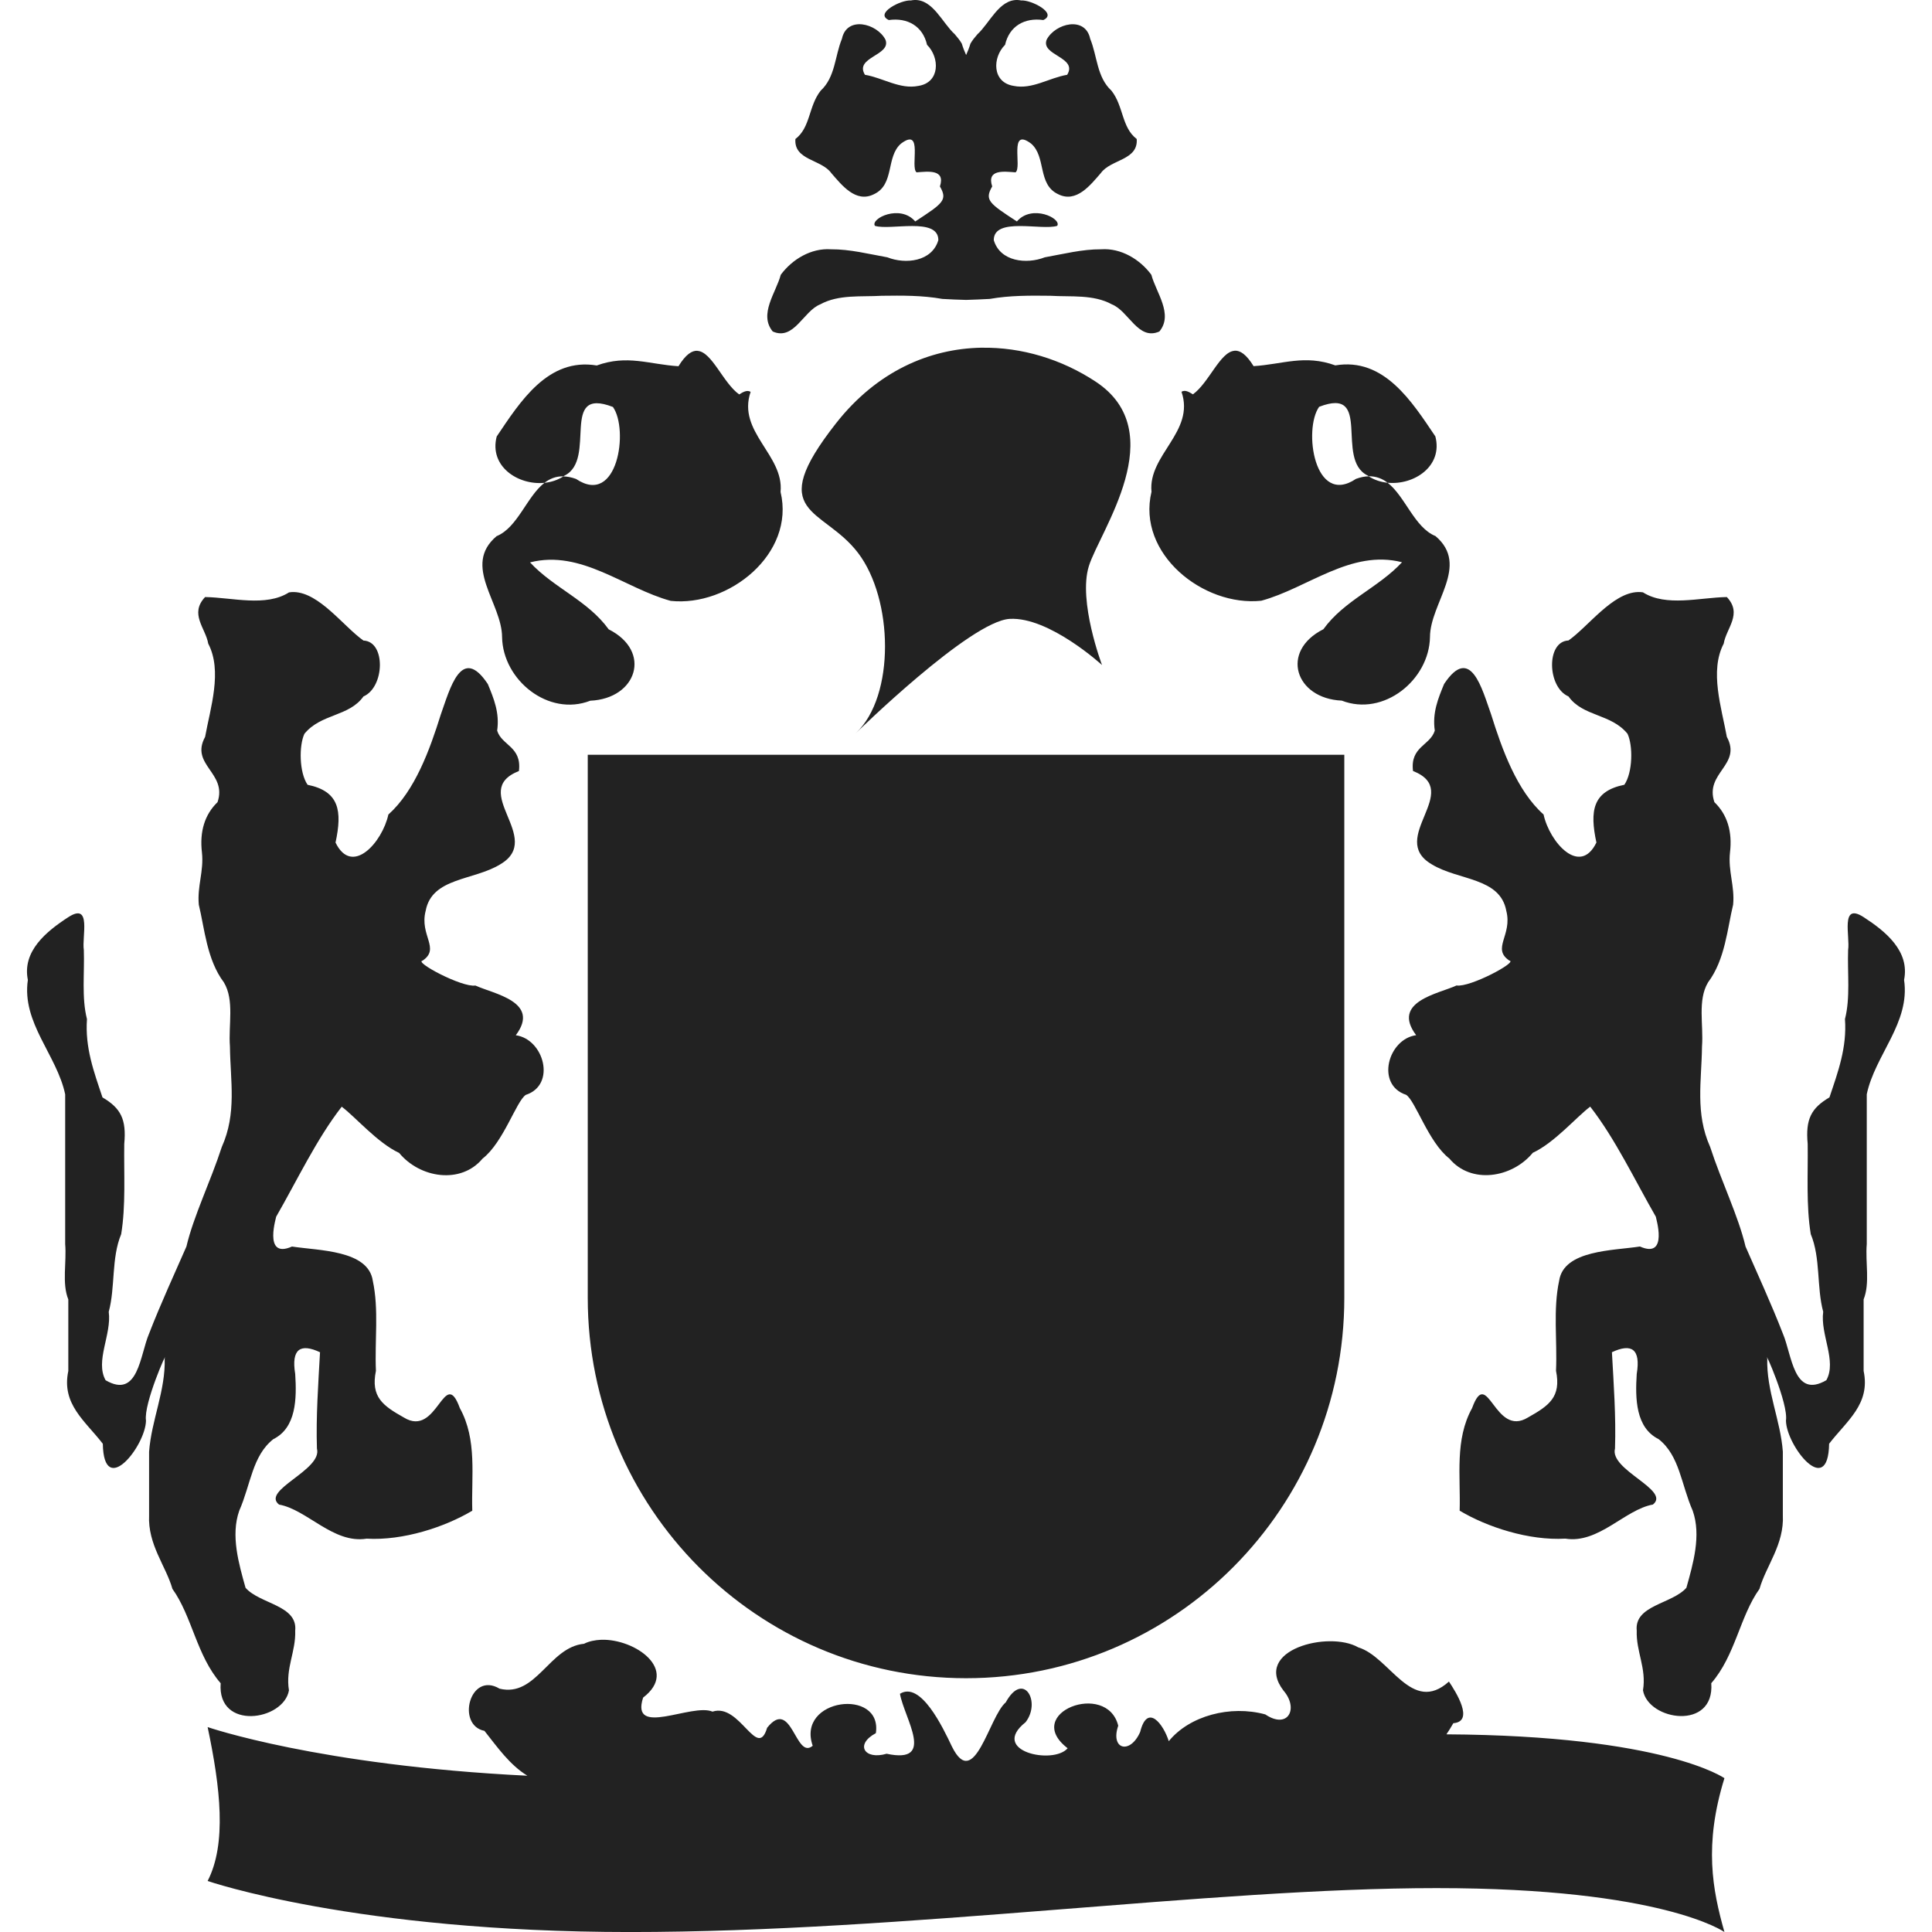
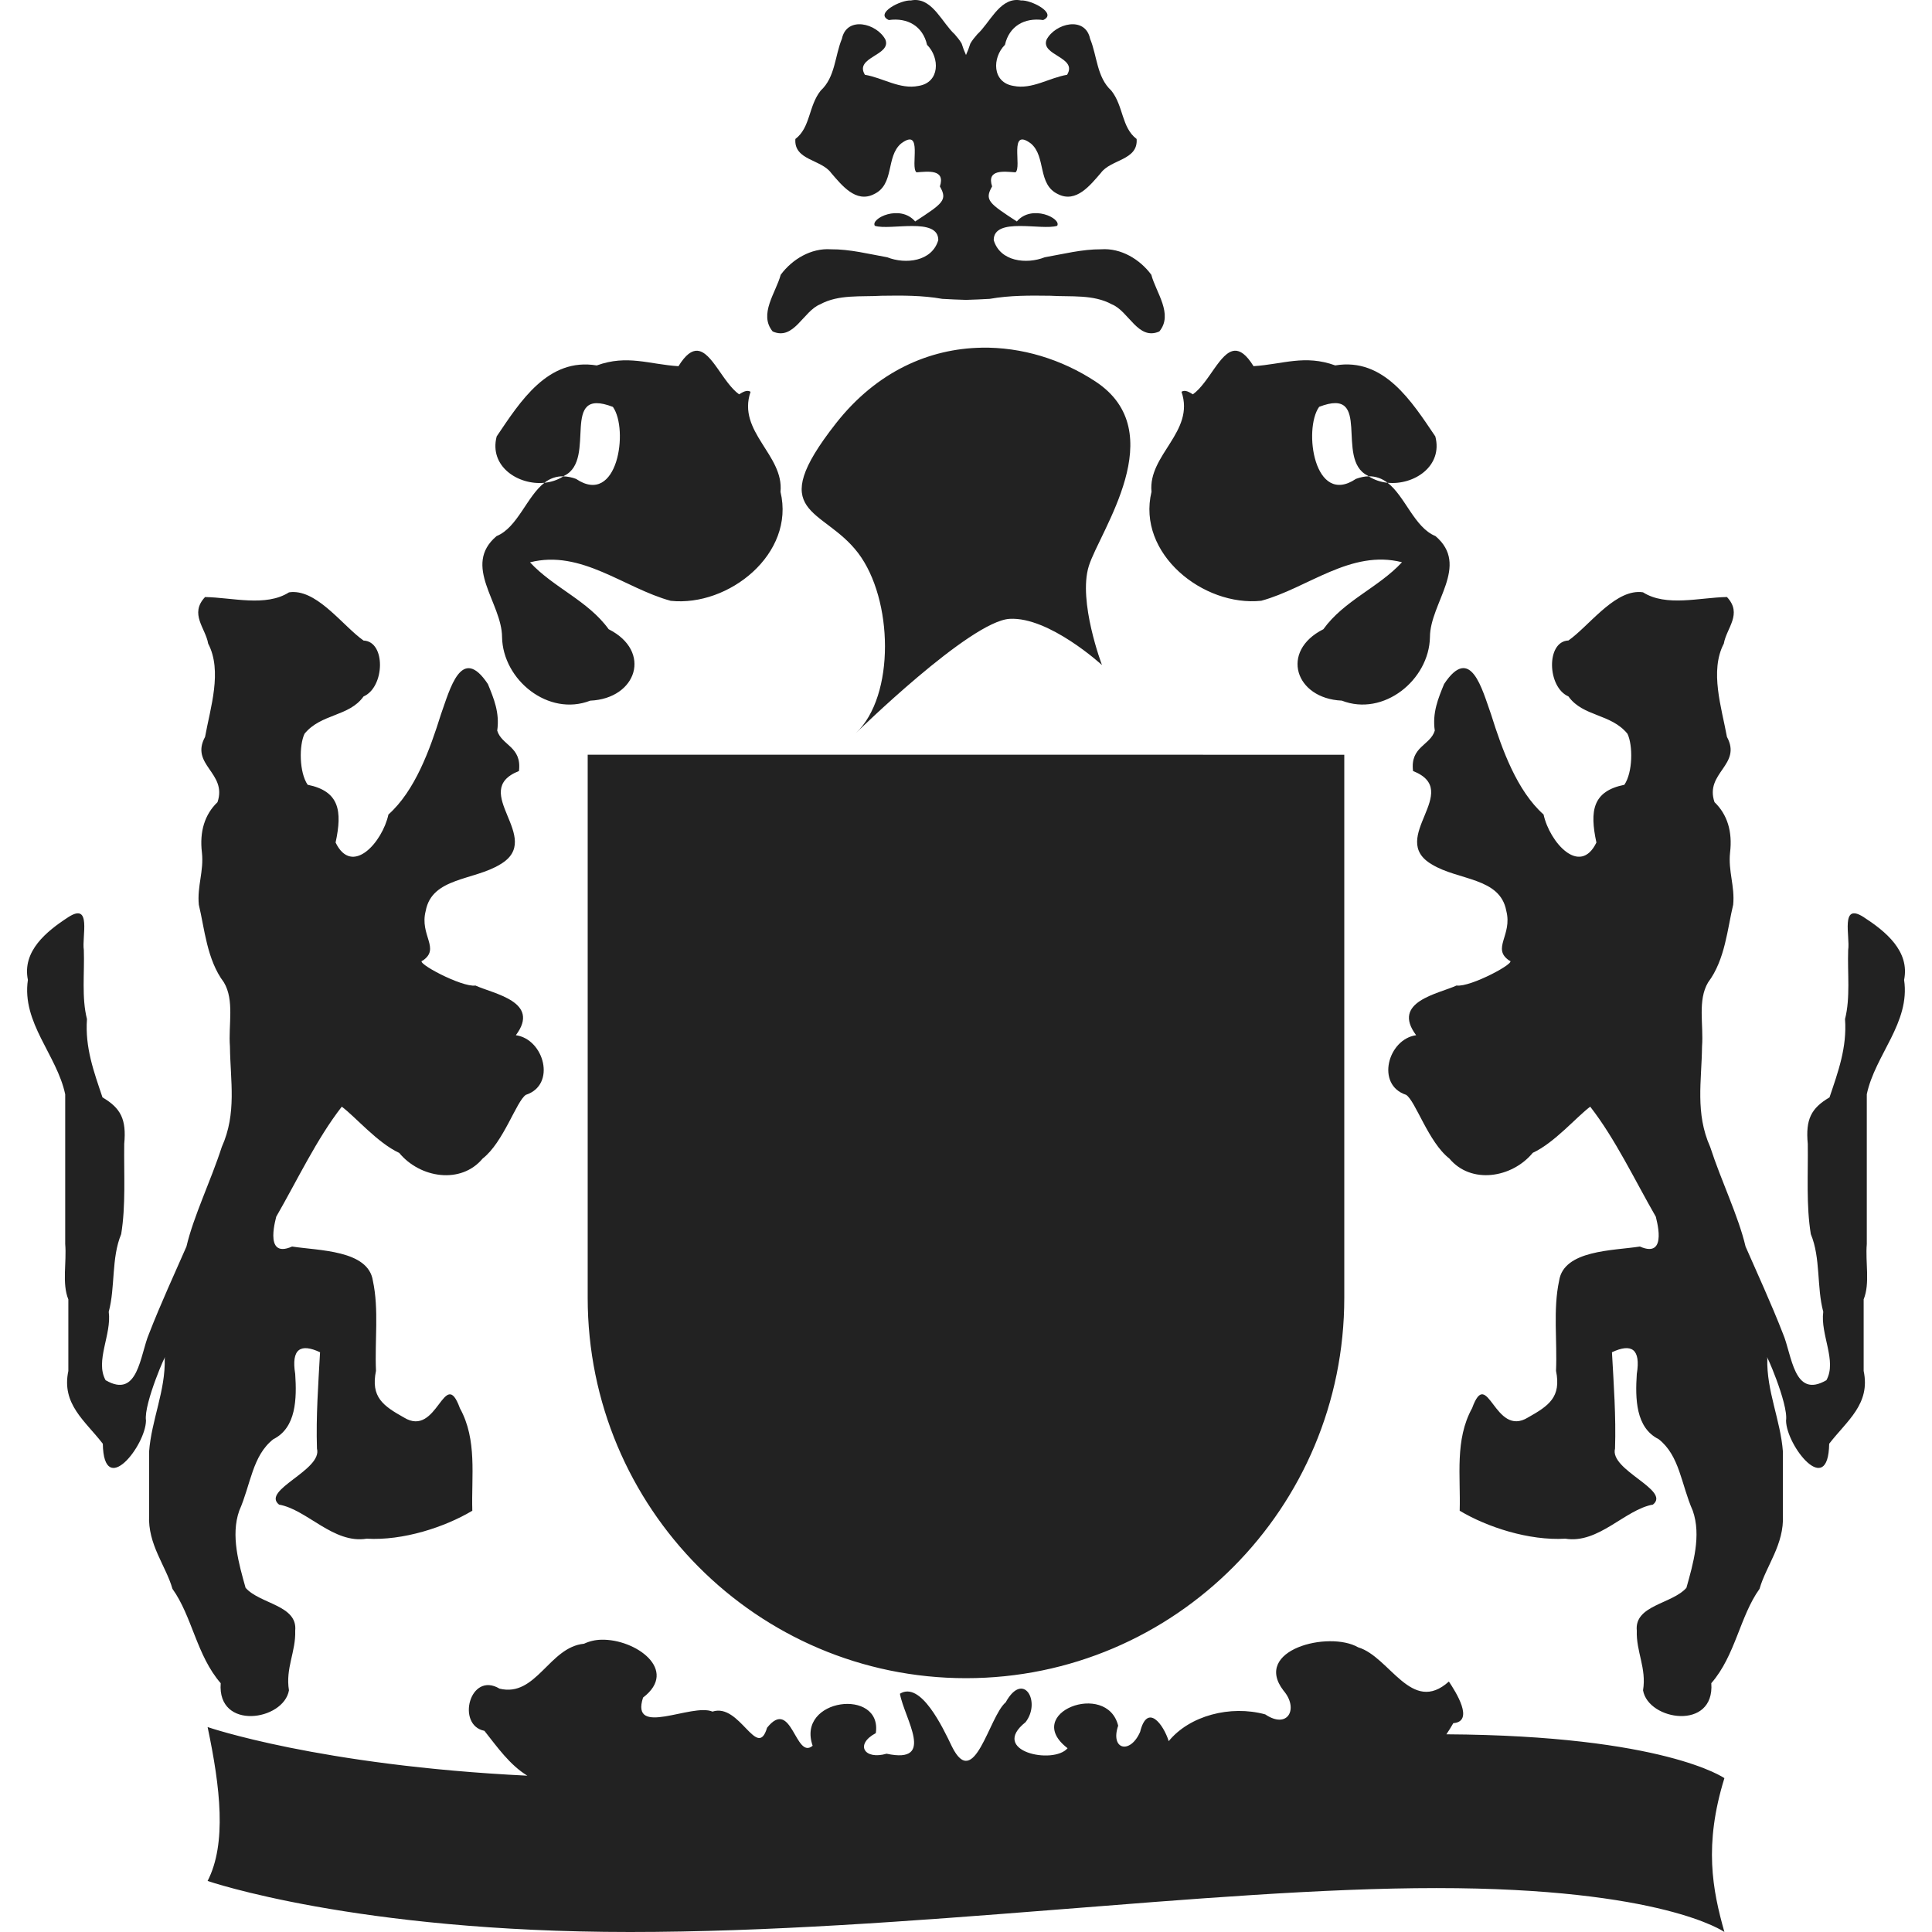
<svg xmlns="http://www.w3.org/2000/svg" width="64" height="64" viewBox="0 0 64 64">
-   <path fill="#222" d="M30.297 0c-.041.001-.082.007-.125.016-.315-.028-1.217.427-.729.648.622-.087 1.127.204 1.266.82.427.425.432 1.248-.283 1.361-.614.126-1.179-.269-1.773-.367-.364-.59.887-.638.678-1.166-.283-.541-1.28-.794-1.441-.027-.236.572-.217 1.269-.703 1.717-.407.514-.334 1.22-.838 1.602-.055.71.859.67 1.188 1.129.347.399.814 1.002 1.412.701.696-.322.39-1.245.902-1.68.748-.556.288.792.512.955.371-.026.964-.115.773.467.261.452.104.558-.818 1.16-.498-.582-1.489-.099-1.336.145.508.163 2.102-.303 2.102.473-.209.714-1.088.808-1.689.57-.621-.11-1.237-.27-1.871-.266-.653-.045-1.28.33-1.66.844-.156.589-.737 1.308-.266 1.879.705.312 1.012-.675 1.572-.898.612-.337 1.361-.244 2.037-.285.674-.009 1.344-.015 2.008.104.262.016.524.026.787.033.263-.008.525-.018.787-.033.664-.118 1.334-.112 2.008-.104.676.042 1.425-.052 2.037.285.56.223.867 1.211 1.572.898.471-.57-.11-1.29-.266-1.879-.38-.514-1.007-.889-1.66-.844-.635-.004-1.25.156-1.871.266-.602.237-1.48.144-1.689-.57-.001-.776 1.594-.309 2.102-.473.153-.244-.838-.727-1.336-.145-.922-.602-1.079-.708-.818-1.16-.191-.582.402-.493.773-.467.224-.164-.236-1.511.512-.955.513.435.206 1.358.902 1.68.598.301 1.065-.302 1.412-.701.329-.459 1.242-.419 1.188-1.129-.503-.381-.431-1.087-.838-1.602-.486-.448-.467-1.144-.703-1.717-.161-.766-1.158-.513-1.441.027-.209.528 1.042.576.678 1.166-.594.098-1.159.494-1.773.367-.715-.113-.711-.936-.283-1.361.139-.616.643-.908 1.266-.82.489-.222-.413-.676-.729-.648-.043-.009-.084-.014-.125-.016-.61-.018-.922.763-1.328 1.135-.084.098-.169.197-.232.311-.039.13-.088.255-.143.377-.055-.122-.104-.247-.143-.377-.063-.113-.149-.212-.232-.311C31.219.763 30.907-.018 30.297 0zm2.213 11.518c-1.72.031-3.463.782-4.814 2.502-2.402 3.058-.436 2.768.729 4.297 1.165 1.529 1.238 4.731-.072 5.969 0 0 3.785-3.712 5.096-3.785 1.31-.073 3.057 1.529 3.057 1.529s-.8-2.113-.436-3.277c.364-1.165 2.767-4.441.219-6.115-1.115-.733-2.44-1.143-3.777-1.119zm-9.404.102c-.187-.013-.392.125-.631.512-.974-.062-1.694-.392-2.707-.025-1.616-.271-2.538 1.201-3.314 2.352-.258.99.71 1.623 1.582 1.535.176-.136.379-.22.625-.215.013-.01.026-.014.039-.023 1.092-.542-.188-2.967 1.604-2.275.53.746.16 3.313-1.221 2.385-.155-.057-.293-.081-.422-.084-.188.122-.403.19-.625.213-.585.452-.889 1.483-1.586 1.766-1.153.977.179 2.212.182 3.346.026 1.421 1.537 2.645 2.922 2.105 1.545-.068 2.055-1.637.609-2.365-.685-.951-1.825-1.375-2.605-2.217 1.697-.433 3.126.858 4.662 1.275 1.916.203 4.129-1.556 3.637-3.609.12-1.226-1.446-1.99-.992-3.314-.124-.082-.277.023-.379.084-.535-.384-.9-1.409-1.379-1.443zm17.789 0c-.479.035-.844 1.059-1.379 1.443-.102-.061-.253-.167-.377-.084.454 1.325-1.114 2.087-.994 3.312-.493 2.054 1.721 3.812 3.637 3.609 1.537-.417 2.965-1.709 4.662-1.275-.78.842-1.92 1.268-2.605 2.219-1.445.728-.936 2.297.609 2.365 1.385.539 2.896-.684 2.922-2.105.003-1.134 1.334-2.369.182-3.346-.697-.283-1.001-1.313-1.586-1.766-.222-.022-.437-.091-.625-.213-.128 0-.267.028-.422.084-1.381.928-1.751-1.64-1.221-2.387 1.792-.692.511 1.733 1.604 2.275.013.01.026.017.039.025.246 0 .449.078.625.215.872.088 1.84-.545 1.582-1.535-.777-1.151-1.698-2.623-3.314-2.352-1.013-.367-1.733-.038-2.707.025-.239-.387-.444-.525-.631-.512zm-31.152 7.992c-.056 0-.113 0-.17.012-.768.488-1.878.169-2.779.154-.527.56.018 1.03.104 1.543.476.908.072 2.124-.104 3.09-.507.93.744 1.187.412 2.162-.424.408-.599.975-.516 1.67.067.617-.162 1.112-.104 1.727.19.781.263 1.819.83 2.572.356.594.146 1.411.201 2.125.014 1.149.231 2.209-.27 3.328-.369 1.138-.932 2.281-1.172 3.299-.35.801-.865 1.921-1.236 2.883-.304.707-.355 2.178-1.441 1.545-.355-.637.206-1.514.104-2.266.221-.815.082-1.782.412-2.572.156-.946.088-1.983.102-2.988.077-.821-.115-1.186-.721-1.543-.286-.851-.582-1.649-.514-2.594-.181-.707-.078-1.518-.104-2.287-.07-.445.27-1.596-.514-1.09-.727.472-1.533 1.126-1.34 2.08-.209 1.421.961 2.484 1.236 3.789.001 1.654-0 3.307 0 4.961.052.606-.113 1.297.104 1.834v2.369c-.233 1.1.555 1.649 1.143 2.412.031 1.831 1.417.066 1.43-.767-.086-.561.734-2.392.619-2.059.033 1.066-.44 2.047-.516 3.088-.001.7.001 1.401 0 2.102-.047.978.557 1.681.773 2.443.653.911.799 2.206 1.598 3.125-.117 1.579 2.087 1.245 2.262.236-.12-.736.232-1.279.207-1.977.084-.849-1.171-.879-1.645-1.42-.222-.794-.498-1.733-.209-2.553.385-.875.431-1.821 1.129-2.371.761-.378.778-1.341.725-2.16-.137-.837.18-1.02.822-.719-.058 1.057-.136 2.123-.102 3.191.191.713-1.859 1.376-1.256 1.855.929.164 1.799 1.307 2.902 1.129 1.206.071 2.59-.383 3.5-.926-.036-1.149.168-2.347-.412-3.398-.519-1.426-.735 1.001-1.854.311-.687-.387-1.105-.673-.926-1.547-.044-.993.102-2.03-.104-2.984-.152-1.021-1.793-.995-2.676-1.133-.998.443-.483-1.078-.529-.98.699-1.214 1.344-2.584 2.176-3.652.459.344 1.181 1.195 1.902 1.531.689.836 2.046 1.048 2.764.188.693-.538 1.117-1.904 1.432-2.111 1.016-.33.603-1.846-.332-1.975.837-1.115-.746-1.372-1.338-1.647-.448.07-2.044-.785-1.75-.824.599-.402-.108-.839.102-1.647.205-1.115 1.592-1.002 2.473-1.545 1.475-.868-1.064-2.426.617-3.09.101-.812-.571-.843-.721-1.338.086-.593-.113-1.066-.309-1.543-.88-1.325-1.257.171-1.559 1.012-.362 1.158-.853 2.522-1.736 3.311-.198.916-1.203 2.056-1.75.928.226-1.05.126-1.7-.926-1.914-.282-.412-.286-1.307-.104-1.69.55-.672 1.475-.562 1.955-1.236.705-.305.746-1.822 0-1.852-.656-.463-1.455-1.582-2.301-1.607zm44.516 0c-.846.026-1.645 1.143-2.301 1.605-.746.03-.705 1.549 0 1.853.48.674 1.406.564 1.955 1.236.183.383.178 1.277-.104 1.69-1.052.214-1.151.864-.926 1.914-.547 1.129-1.552-.012-1.75-.928-.883-.788-1.374-2.152-1.736-3.311-.301-.84-.679-2.339-1.559-1.014-.196.477-.395.951-.309 1.545-.149.495-.822.526-.721 1.338 1.681.664-.858 2.222.617 3.09.881.543 2.267.427 2.473 1.543.21.808-.497 1.247.102 1.648.294.039-1.302.895-1.75.824-.592.274-2.175.532-1.338 1.647-.935.128-1.348 1.644-.332 1.975.314.207.739 1.573 1.432 2.111.718.861 2.074.646 2.764-.19.722-.336 1.443-1.185 1.902-1.529.831 1.067 1.476 2.433 2.174 3.647-.012.001.44 1.415-.527.986-.883.138-2.523.112-2.676 1.133-.206.955-.059 1.992-.104 2.984.179.874-.239 1.158-.926 1.545-1.119.69-1.335-1.735-1.854-.309-.58 1.051-.377 2.25-.412 3.398.91.543 2.294.997 3.5.926 1.103.178 1.973-.964 2.902-1.129.603-.48-1.447-1.142-1.256-1.855.035-1.069-.044-2.134-.102-3.191.642-.301.96-.118.822.719-.053.819-.036 1.782.725 2.16.698.55.744 1.496 1.129 2.371.289.82.013 1.759-.209 2.553-.474.541-1.729.571-1.645 1.42-.025.697.328 1.241.207 1.977.175 1.009 2.379 1.343 2.262-.236.799-.919.945-2.214 1.598-3.125.216-.763.821-1.466.773-2.443-.001-.7.001-1.401 0-2.102-.076-1.041-.549-2.022-.516-3.088-.115-.334.705 1.498.619 2.059.013.834 1.398 2.599 1.43.767.587-.763 1.375-1.312 1.143-2.412v-2.371c.216-.537.052-1.227.104-1.832 0-1.654-.001-3.309 0-4.963.275-1.305 1.445-2.366 1.236-3.787.193-.955-.612-1.608-1.34-2.08-.784-.506-.443.645-.514 1.09-.026.769.078 1.58-.104 2.287.068.944-.228 1.743-.514 2.594-.605.357-.798.722-.721 1.543.013 1.005-.054 2.042.102 2.988.33.79.191 1.758.412 2.572-.103.752.459 1.629.104 2.266-1.086.632-1.137-.838-1.441-1.545-.372-.962-.886-2.081-1.236-2.883-.24-1.018-.803-2.161-1.172-3.299-.501-1.119-.283-2.179-.27-3.328.055-.715-.155-1.531.201-2.125.567-.753.64-1.791.83-2.572.059-.614-.171-1.112-.104-1.728.084-.695-.092-1.26-.516-1.668-.332-.975.919-1.232.412-2.162-.175-.966-.58-2.181-.104-3.09.085-.513.631-.983.104-1.543-.902.015-2.012.331-2.779-.156-.057-.01-.114-.012-.17-.01zm-34.789 5.391v17.99c-0 6.958 5.61 12.599 12.531 12.6 6.921-0 12.532-5.641 12.531-12.6v-17.99zm.451 29.316c-.209.01-.407.047-.574.133-1.156.109-1.582 1.782-2.797 1.488-.987-.59-1.445 1.211-.502 1.397.424.535.836 1.127 1.422 1.486-6.911-.338-10.592-1.611-10.592-1.611.423 2.006.636 3.861 0 5.098 0 0 4.892 1.691 13.992 1.691 9.1 0 19.219-1.455 26.717-1.455 7.498 0 9.537 1.455 9.537 1.455-.396-1.401-.685-2.883 0-5.096 0 0-1.983-1.411-9.209-1.453.08-.119.157-.243.229-.369.708-.055.079-1.042-.146-1.379-1.236 1.111-1.955-.82-3.004-1.133-.974-.561-3.512.084-2.475 1.434.51.593.149 1.294-.605.787-1.158-.316-2.511.044-3.197.887-.17-.548-.706-1.279-.947-.307-.331.759-.998.585-.727-.205-.373-1.506-3.195-.419-1.676.746-.471.556-2.604.1-1.393-.863.525-.674-.072-1.72-.658-.656-.554.469-1.04 2.959-1.781 1.465-.307-.646-1.034-2.176-1.723-1.75.148.825 1.202 2.339-.441 1.986-.738.216-1.06-.308-.357-.682.225-1.51-2.644-1.163-2.092.418-.573.485-.691-1.624-1.51-.596-.327 1.097-.903-.835-1.809-.535-.686-.292-2.731.871-2.299-.465 1.2-.915-.256-1.947-1.383-1.916zm9.271 2.805l-.004.021zm5.615 0l.002.021z" />
-   <path fill="none" d="M616.063-229.449s-19.799-14.142-92.631-14.142c-72.832 0-171.12 14.142-259.508 14.142-88.388 0-135.893-16.438-135.893-16.438 6.175-12.009 4.107-30.012 0-49.497 0 0 47.505 16.438 135.893 16.438 88.388 0 186.676-14.142 259.508-14.142 72.832 0 92.631 14.142 92.631 14.142-6.654 21.49-3.849 35.885 0 49.497z" />
+   <path fill="#222" d="M30.297 0a.736.736 0 0 0-.125.016c-.315-.028-1.217.426-.729.648.623-.087 1.127.204 1.266.82.427.425.432 1.249-.283 1.362-.615.126-1.18-.27-1.774-.368-.363-.59.887-.638.678-1.166-.283-.54-1.28-.793-1.441-.027-.236.572-.218 1.27-.703 1.717-.408.514-.335 1.22-.838 1.602-.055.71.859.67 1.187 1.128.347.4.814 1.002 1.412.702.697-.322.39-1.245.903-1.68.748-.556.288.791.511.955.372-.027.965-.115.774.467.26.452.103.558-.819 1.16-.498-.582-1.488-.1-1.336.144.508.164 2.103-.303 2.102.473-.209.715-1.088.808-1.69.57-.62-.11-1.236-.27-1.87-.265-.654-.045-1.28.33-1.66.844-.157.589-.738 1.308-.266 1.878.705.313 1.012-.675 1.572-.898.612-.337 1.361-.244 2.037-.285.674-.01 1.344-.015 2.008.103.262.016.524.026.787.034.263-.008.525-.018.787-.034.664-.118 1.334-.112 2.008-.103.676.041 1.425-.052 2.037.285.56.223.867 1.21 1.572.898.472-.57-.11-1.29-.265-1.878-.38-.515-1.007-.89-1.66-.844-.635-.004-1.25.156-1.872.265-.601.238-1.48.145-1.689-.57 0-.776 1.594-.31 2.102-.473.152-.243-.838-.726-1.336-.144-.923-.602-1.08-.708-.819-1.16-.19-.582.402-.493.774-.467.223-.164-.237-1.511.511-.955.513.435.206 1.358.903 1.68.598.3 1.065-.303 1.412-.702.328-.458 1.242-.418 1.187-1.128-.503-.382-.43-1.088-.838-1.602-.485-.448-.467-1.145-.703-1.717-.16-.766-1.158-.513-1.441.027-.21.528 1.041.576.678 1.166-.594.098-1.16.494-1.774.368-.715-.113-.71-.937-.283-1.362.139-.616.643-.907 1.266-.82.488-.222-.414-.676-.729-.648A.717.717 0 0 0 33.703 0c-.61-.017-.922.763-1.328 1.135-.084.098-.17.197-.232.31-.04.13-.088.255-.143.377a3.023 3.023 0 0 1-.143-.377c-.063-.113-.148-.212-.232-.31C31.219.763 30.907-.018 30.297 0zm2.213 11.518c-1.72.03-3.463.782-4.815 2.502-2.402 3.057-.436 2.768.729 4.296 1.165 1.53 1.238 4.732-.072 5.97 0 0 3.785-3.713 5.095-3.786 1.31-.073 3.057 1.53 3.057 1.53s-.8-2.113-.436-3.278c.364-1.165 2.767-4.44.22-6.115-1.116-.733-2.44-1.144-3.778-1.12zm-9.405.101c-.187-.013-.391.125-.63.512-.975-.062-1.694-.392-2.707-.025-1.617-.271-2.538 1.2-3.315 2.351-.258.99.71 1.623 1.582 1.536a.959.959 0 0 1 .625-.215c.013-.01.026-.014.04-.023 1.092-.543-.19-2.968 1.603-2.276.53.747.16 3.313-1.221 2.385a1.295 1.295 0 0 0-.422-.084c-.188.122-.403.19-.625.213-.585.452-.889 1.483-1.586 1.766-1.152.977.179 2.211.182 3.345.026 1.421 1.537 2.645 2.922 2.106 1.545-.068 2.055-1.638.61-2.366-.686-.95-1.826-1.375-2.606-2.216 1.697-.434 3.125.857 4.662 1.275 1.916.203 4.129-1.555 3.636-3.61.12-1.225-1.446-1.99-.992-3.314-.124-.082-.277.023-.379.084-.535-.384-.9-1.409-1.379-1.443zm17.79 0c-.479.035-.844 1.06-1.38 1.444-.101-.061-.252-.167-.376-.084.454 1.324-1.115 2.086-.994 3.312-.493 2.054 1.72 3.812 3.636 3.61 1.537-.418 2.965-1.71 4.662-1.276-.78.842-1.92 1.268-2.605 2.219-1.446.728-.936 2.297.61 2.365 1.384.54 2.895-.685 2.921-2.105.003-1.135 1.334-2.369.182-3.346-.697-.283-1.001-1.314-1.586-1.766a1.398 1.398 0 0 1-.625-.213c-.129 0-.267.028-.422.084-1.38.928-1.751-1.64-1.22-2.386 1.791-.692.51 1.733 1.603 2.275.013.01.026.017.039.025.246 0 .448.078.625.215.872.088 1.84-.546 1.582-1.535-.777-1.15-1.698-2.623-3.315-2.352-1.013-.367-1.732-.038-2.707.025-.239-.387-.443-.525-.63-.512zM9.742 19.611c-.056 0-.113 0-.17.012-.767.488-1.877.17-2.779.155-.527.56.018 1.03.103 1.543.477.908.072 2.124-.103 3.09-.507.93.744 1.186.412 2.162-.424.407-.6.975-.516 1.67.068.616-.162 1.112-.103 1.726.19.781.263 1.82.83 2.572.356.595.146 1.41.201 2.125.014 1.15.231 2.21-.27 3.328-.368 1.138-.931 2.282-1.171 3.3-.35.8-.865 1.92-1.237 2.882-.304.707-.355 2.178-1.441 1.545-.355-.637.207-1.514.104-2.266.22-.814.082-1.782.412-2.572.156-.946.088-1.983.101-2.988.078-.821-.115-1.186-.72-1.543-.286-.85-.582-1.65-.514-2.594-.181-.707-.078-1.518-.104-2.287-.07-.445.27-1.596-.513-1.09-.728.472-1.533 1.126-1.34 2.08-.21 1.42.961 2.484 1.236 3.79v4.96c.052.606-.113 1.297.104 1.834v2.37c-.233 1.1.555 1.649 1.142 2.411.031 1.832 1.417.066 1.43-.767-.086-.56.734-2.392.62-2.059.032 1.066-.441 2.047-.517 3.088v2.102c-.047.977.558 1.68.774 2.443.653.911.799 2.206 1.598 3.125-.118 1.579 2.086 1.245 2.261.236-.12-.735.232-1.279.207-1.976.085-.849-1.17-.88-1.644-1.42-.222-.794-.499-1.733-.21-2.553.386-.874.431-1.821 1.13-2.37.76-.379.778-1.342.724-2.161-.137-.837.18-1.02.823-.719-.058 1.058-.137 2.123-.102 3.192.191.713-1.859 1.376-1.256 1.855.93.165 1.8 1.307 2.902 1.129 1.207.071 2.59-.383 3.5-.926-.035-1.149.169-2.347-.412-3.398-.518-1.427-.734 1-1.853.31-.687-.386-1.105-.672-.926-1.547-.044-.992.102-2.03-.103-2.984-.153-1.02-1.793-.995-2.676-1.133-.998.443-.484-1.077-.53-.98.7-1.214 1.344-2.584 2.176-3.653.46.344 1.18 1.196 1.903 1.532.689.835 2.046 1.048 2.763.187.693-.538 1.118-1.904 1.432-2.111 1.016-.33.603-1.846-.332-1.975.837-1.114-.746-1.372-1.338-1.646-.448.07-2.044-.785-1.75-.824.6-.402-.108-.84.102-1.647.205-1.115 1.591-1.002 2.472-1.545 1.475-.868-1.064-2.426.617-3.09.102-.811-.57-.842-.72-1.338.086-.593-.113-1.066-.309-1.543-.88-1.325-1.257.172-1.558 1.012-.363 1.159-.854 2.522-1.737 3.31-.198.917-1.203 2.057-1.75.928.226-1.05.127-1.7-.926-1.914-.281-.412-.286-1.306-.103-1.69.55-.672 1.475-.561 1.955-1.235.705-.305.746-1.822 0-1.852-.656-.463-1.455-1.582-2.3-1.607zm44.516 0c-.846.026-1.645 1.143-2.301 1.606-.746.03-.705 1.549 0 1.853.48.675 1.406.564 1.955 1.237.183.382.178 1.277-.103 1.69-1.053.213-1.152.863-.926 1.913-.547 1.129-1.552-.012-1.75-.928-.883-.788-1.374-2.152-1.737-3.31-.3-.84-.678-2.34-1.558-1.014-.196.477-.395.952-.309 1.545-.15.495-.822.526-.72 1.338 1.68.664-.858 2.222.617 3.09.88.542 2.267.427 2.472 1.543.21.808-.497 1.246.102 1.648.294.04-1.302.895-1.75.824-.592.275-2.175.532-1.338 1.647-.935.128-1.348 1.644-.332 1.975.314.207.739 1.573 1.432 2.11.717.862 2.074.647 2.763-.189.722-.335 1.443-1.185 1.903-1.529.831 1.067 1.476 2.434 2.174 3.647-.013 0 .44 1.415-.528.986-.883.138-2.523.112-2.676 1.133-.205.954-.059 1.992-.103 2.984.179.874-.24 1.158-.926 1.545-1.119.69-1.335-1.735-1.853-.309-.58 1.052-.377 2.25-.412 3.399.91.543 2.293.997 3.5.926 1.103.178 1.973-.965 2.902-1.13.603-.479-1.447-1.141-1.256-1.855.035-1.068-.044-2.134-.102-3.191.643-.302.96-.118.823.719-.054.819-.037 1.782.724 2.16.699.55.744 1.496 1.13 2.37.289.82.012 1.76-.21 2.554-.473.54-1.729.57-1.644 1.42-.025.697.327 1.24.207 1.976.175 1.009 2.379 1.343 2.261-.236.8-.919.945-2.214 1.598-3.125.216-.763.82-1.466.774-2.444v-2.101c-.076-1.04-.55-2.022-.516-3.088-.115-.334.705 1.498.62 2.059.012.834 1.398 2.598 1.429.767.587-.763 1.375-1.312 1.142-2.412v-2.371c.217-.537.052-1.227.104-1.832v-4.963c.275-1.305 1.445-2.366 1.236-3.787.193-.955-.612-1.608-1.34-2.08-.784-.507-.443.644-.513 1.09-.026.768.077 1.58-.104 2.287.068.944-.228 1.743-.514 2.594-.605.357-.798.721-.72 1.543.013 1.005-.055 2.042.101 2.988.33.79.191 1.757.412 2.572-.103.752.46 1.629.104 2.266-1.086.632-1.137-.838-1.441-1.545-.372-.962-.887-2.082-1.237-2.883-.24-1.018-.803-2.161-1.172-3.299-.5-1.12-.283-2.18-.27-3.328.056-.714-.154-1.53.202-2.125.567-.753.64-1.791.83-2.572.059-.615-.17-1.112-.103-1.729.083-.694-.092-1.26-.516-1.668-.332-.975.919-1.232.412-2.162-.175-.965-.58-2.181-.103-3.09.085-.512.63-.983.103-1.543-.902.015-2.012.332-2.78-.156-.056-.01-.113-.012-.17-.01zm-34.79 5.39v17.991c0 6.958 5.61 12.6 12.532 12.6 6.921 0 12.532-5.642 12.531-12.6v-17.99zm.452 29.317a1.4 1.4 0 0 0-.574.133c-1.156.11-1.582 1.782-2.797 1.488-.987-.59-1.445 1.211-.502 1.397.424.535.836 1.127 1.422 1.486-6.91-.338-10.592-1.611-10.592-1.611.423 2.006.636 3.861 0 5.098 0 0 4.892 1.691 13.992 1.691 9.1 0 19.219-1.455 26.717-1.455 7.498 0 9.537 1.455 9.537 1.455-.396-1.401-.685-2.883 0-5.096 0 0-1.983-1.41-9.209-1.453.08-.12.157-.243.229-.369.708-.055.078-1.042-.147-1.379-1.236 1.111-1.955-.82-3.004-1.133-.973-.56-3.512.084-2.474 1.434.51.592.149 1.294-.606.787-1.157-.316-2.51.044-3.197.887-.17-.548-.707-1.28-.947-.307-.332.76-.998.585-.727-.205-.373-1.506-3.195-.419-1.676.746-.47.556-2.604.1-1.392-.863.525-.674-.072-1.72-.659-.656-.553.468-1.04 2.959-1.78 1.464-.308-.645-1.035-2.176-1.723-1.75.148.825 1.202 2.34-.442 1.987-.738.215-1.06-.308-.357-.682.224-1.51-2.644-1.163-2.092.418-.573.485-.69-1.624-1.51-.596-.327 1.097-.903-.834-1.808-.535-.686-.292-2.731.87-2.3-.465 1.2-.914-.255-1.946-1.382-1.916zm9.271 2.805l-.003.021zm5.616 0l.002.021z" />
+   <path fill="none" d="M616.063-229.45s-19.799-14.141-92.63-14.141c-72.833 0-171.12 14.142-259.509 14.142-88.388 0-135.893-16.438-135.893-16.438 6.175-12.009 4.107-30.012 0-49.498 0 0 47.505 16.438 135.893 16.438s186.676-14.142 259.508-14.142 92.631 14.142 92.631 14.142c-6.654 21.49-3.849 35.885 0 49.498z" />
</svg>
